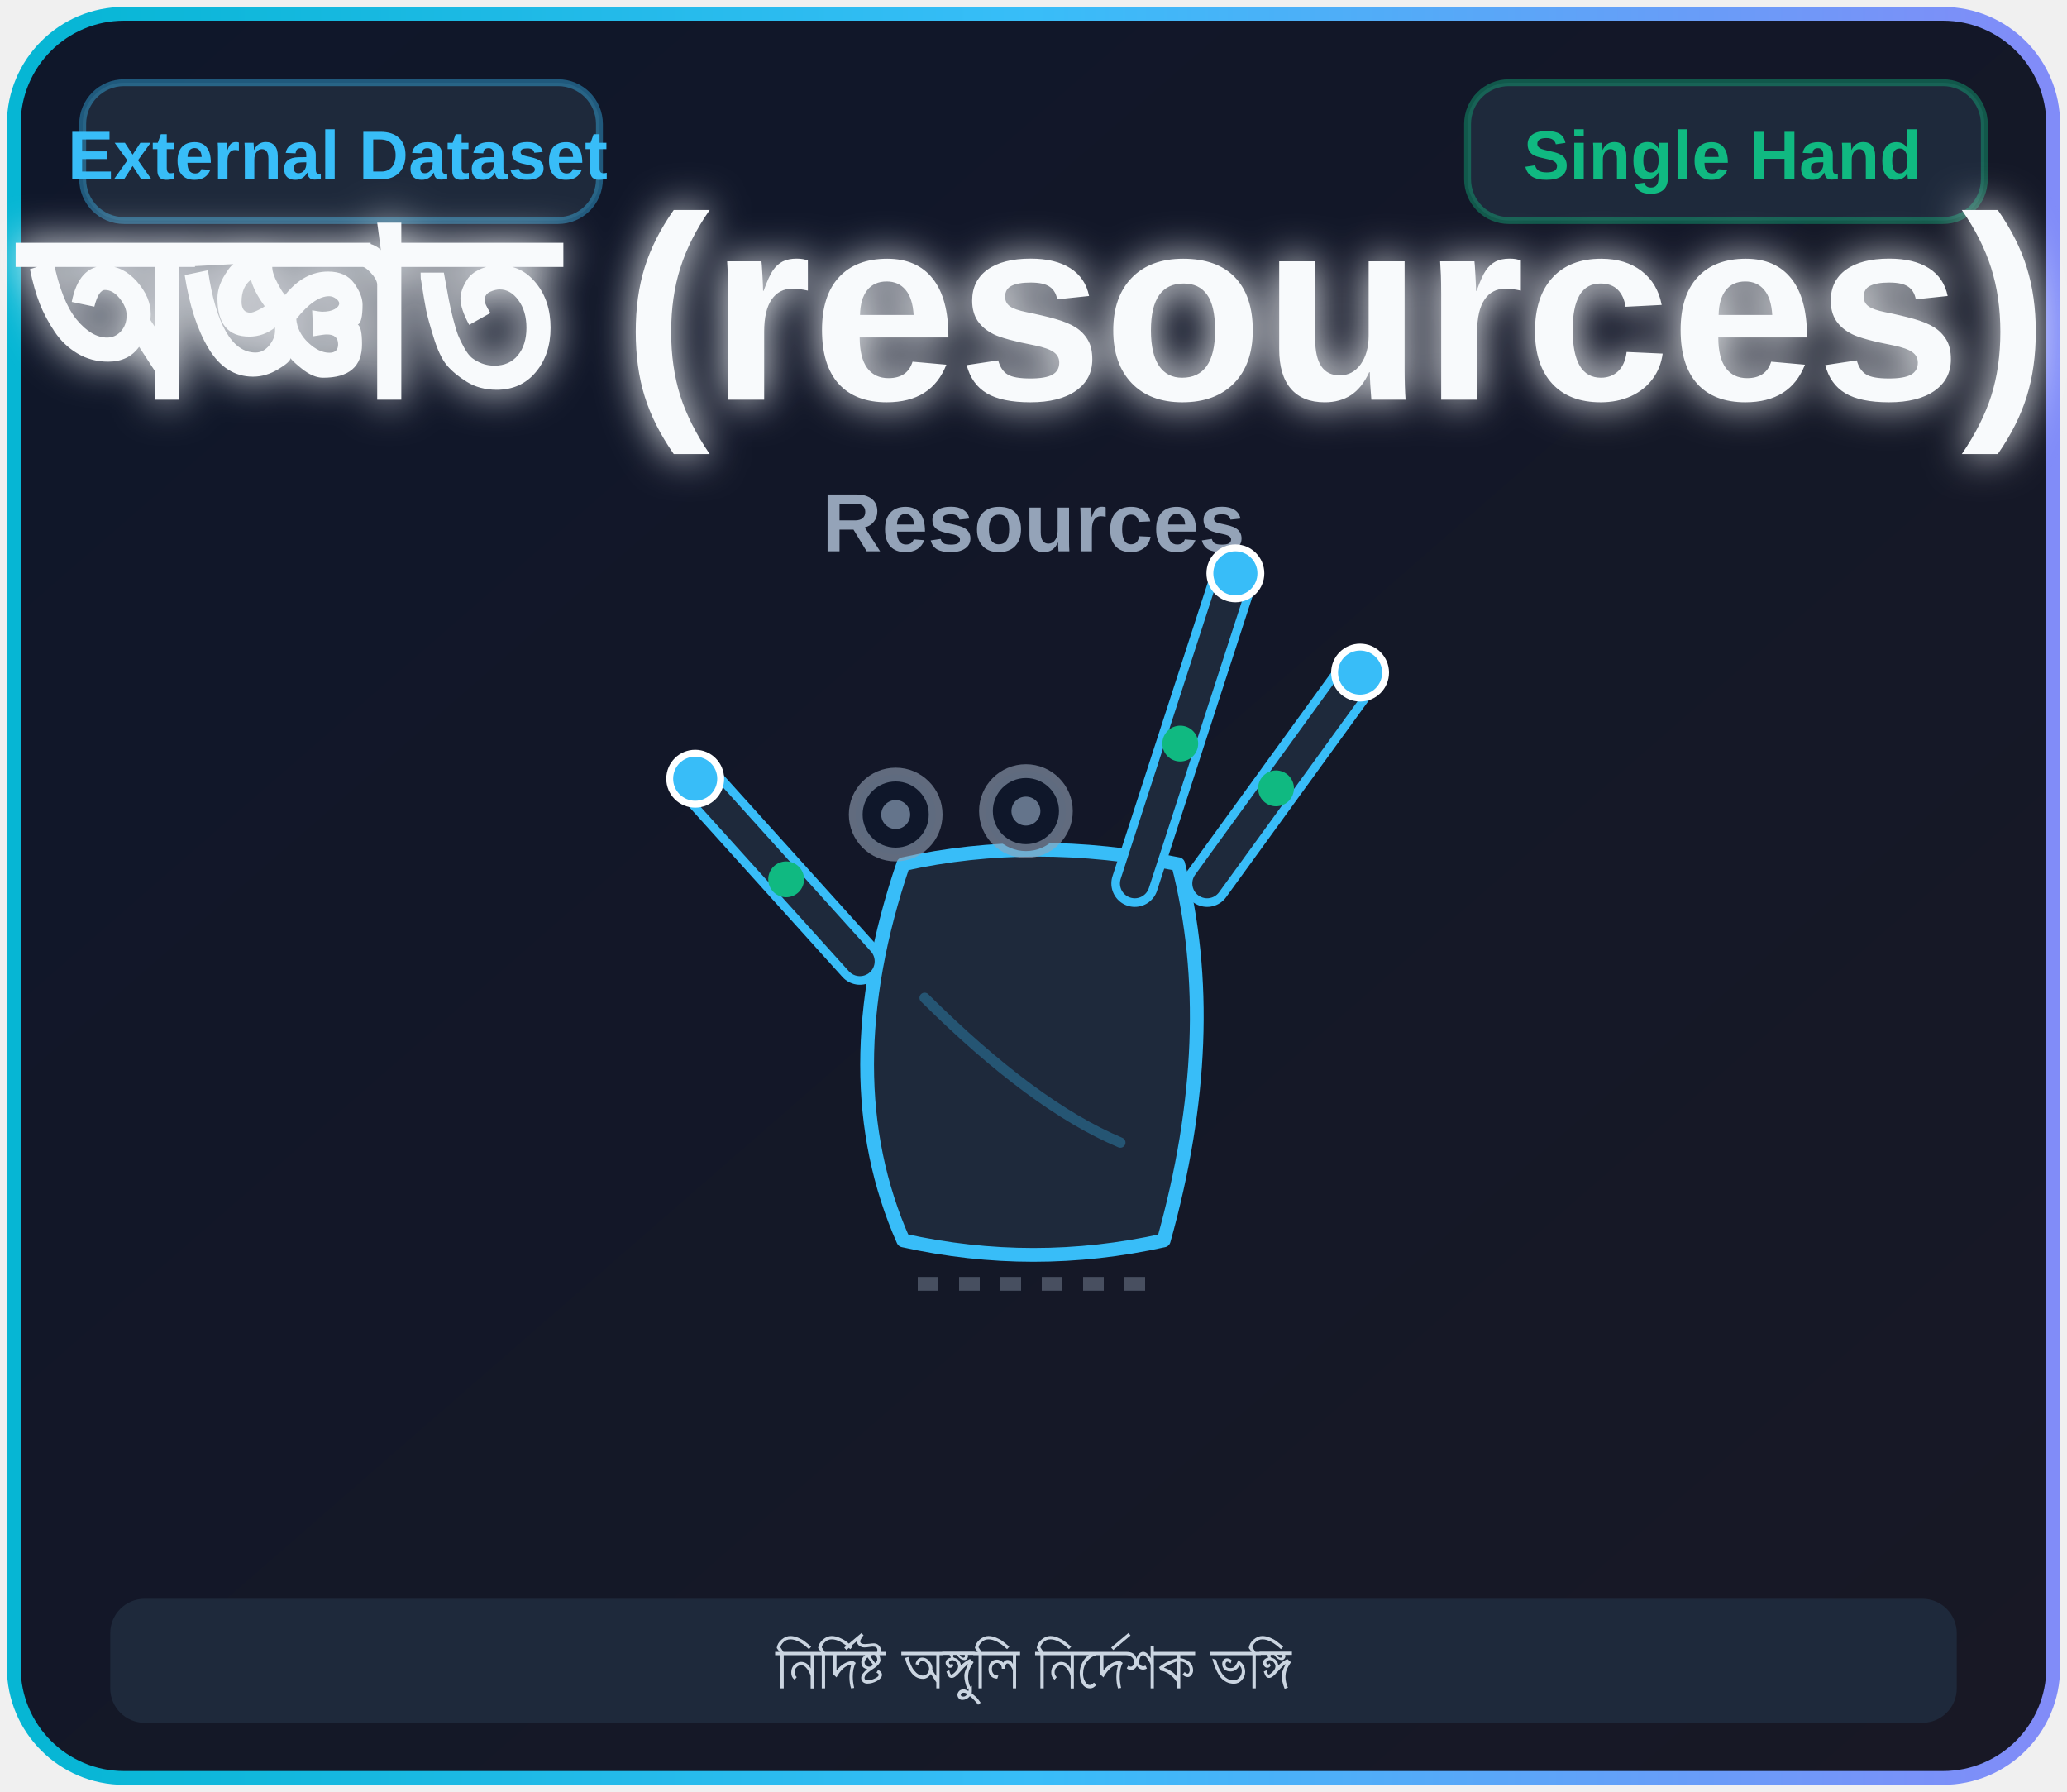
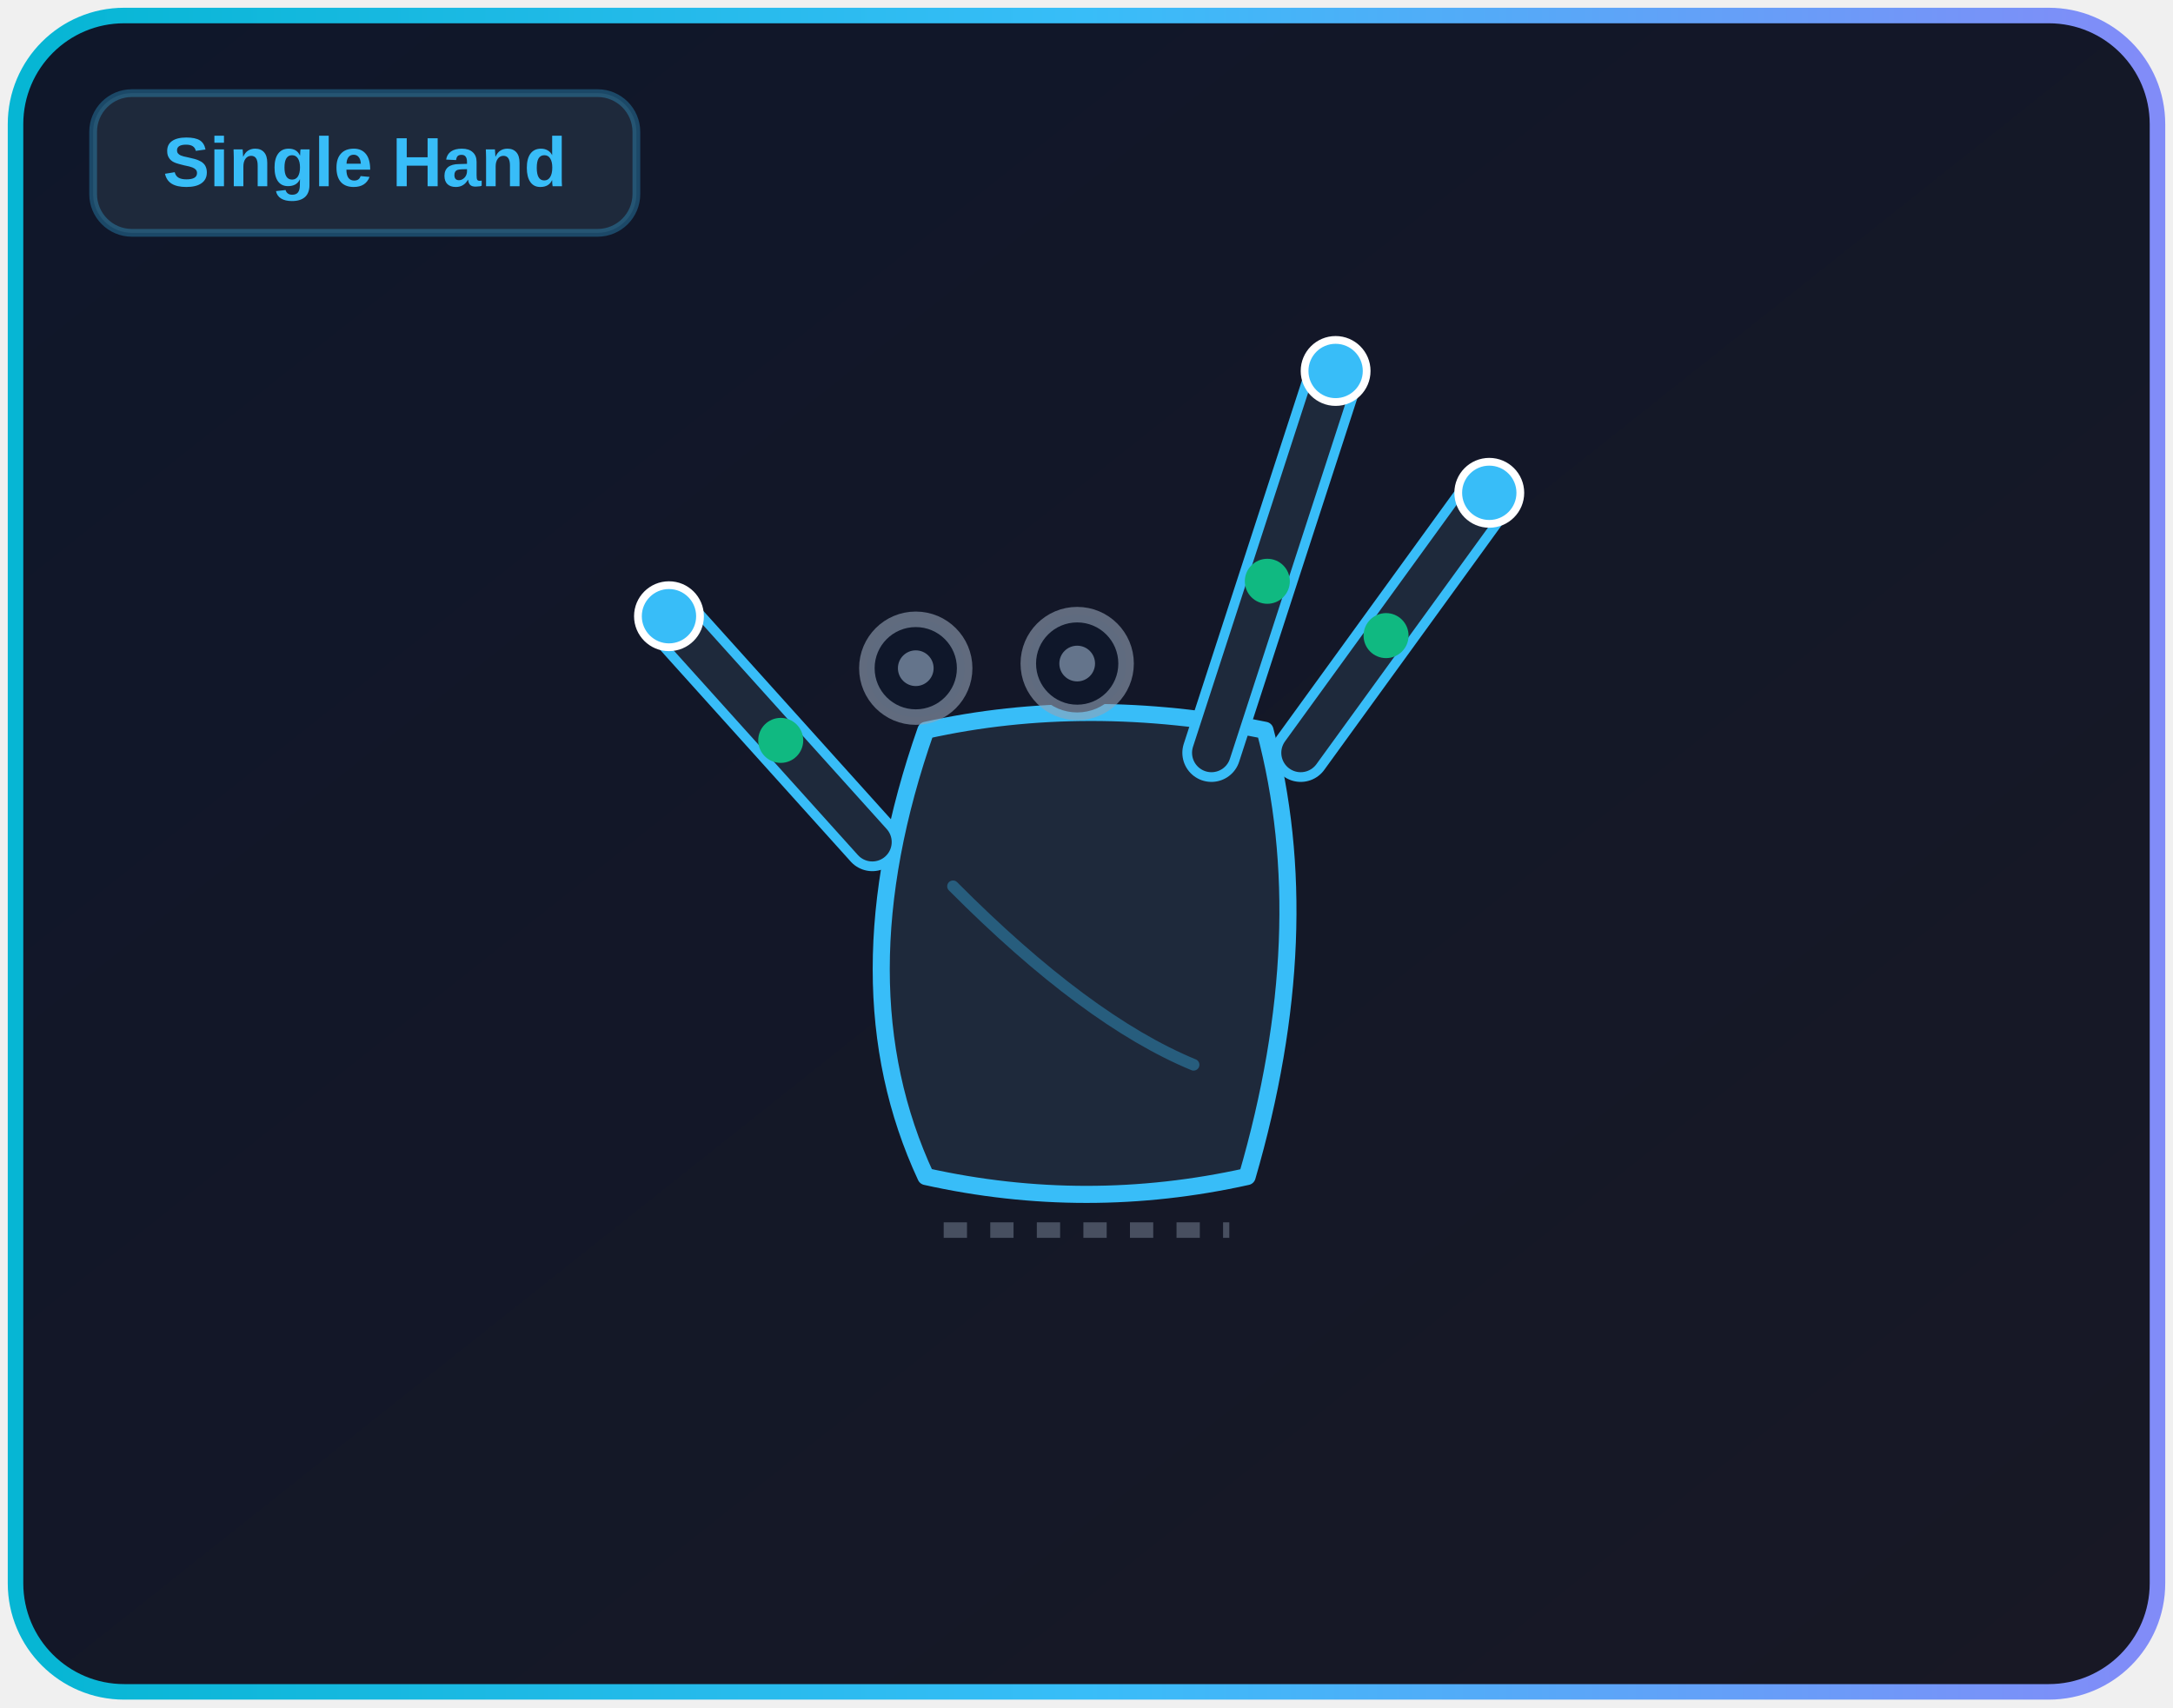
- <svg xmlns="http://www.w3.org/2000/svg" viewBox="0 0 300 260" width="300" height="260">
+ <svg xmlns="http://www.w3.org/2000/svg" viewBox="0 0 280 220" width="280" height="220">
  <defs>
    <linearGradient id="cardBg" x1="0%" y1="0%" x2="100%" y2="100%">
      <stop offset="0%" stop-color="#0F172A" />
      <stop offset="100%" stop-color="#181825" />
    </linearGradient>
    <linearGradient id="borderGlow" x1="0%" y1="0%" x2="100%" y2="0%">
      <stop offset="0%" stop-color="#06B6D4" />
      <stop offset="50%" stop-color="#38BDF8" />
      <stop offset="100%" stop-color="#818CF8" />
    </linearGradient>
-     <filter id="glow" x="-20%" y="-20%" width="140%" height="140%">
-       <feGaussianBlur stdDeviation="3" result="blur" />
-       <feComposite in="SourceGraphic" in2="blur" operator="over" />
-     </filter>
  </defs>
-   <rect width="296" height="256" x="2" y="2" rx="16" fill="url(#cardBg)" stroke="url(#borderGlow)" stroke-width="2" />
-   <rect x="12" y="12" width="75" height="20" rx="6" fill="#1E293B" stroke="rgba(56, 189, 248, 0.4)" stroke-width="1" />
-   <text x="49" y="26" fill="#38BDF8" font-family="'Segoe UI', Arial, sans-serif" font-size="10" font-weight="bold" text-anchor="middle">External Dataset</text>
-   <rect x="213" y="12" width="75" height="20" rx="6" fill="#1E293B" stroke="rgba(16, 185, 129, 0.4)" stroke-width="1" />
-   <text x="250" y="26" fill="#10B981" font-family="'Segoe UI', Arial, sans-serif" font-size="10" font-weight="bold" text-anchor="middle">Single Hand</text>
-   <text x="150" y="58" fill="#F8FAFC" font-family="'SolaimanLipi', 'Segoe UI', Arial, sans-serif" font-size="38" font-weight="900" text-anchor="middle" filter="url(#glow)">অজ্ঞাত (resources)</text>
-   <text x="150" y="80" fill="#94A3B8" font-family="'Segoe UI', Arial, sans-serif" font-size="12" font-weight="600" text-anchor="middle">Resources</text>
+   <rect width="276" height="216" x="2" y="2" rx="14" fill="url(#cardBg)" stroke="url(#borderGlow)" stroke-width="2" />
+   <rect x="12" y="12" width="70" height="18" rx="5" fill="#1E293B" stroke="rgba(56, 189, 248, 0.3)" stroke-width="1" />
+   <text x="47" y="24" fill="#38BDF8" font-family="'Segoe UI', Arial, sans-serif" font-size="9" font-weight="bold" text-anchor="middle">Single Hand</text>
  <g id="hand_anatomy">
-     <path d="M 131.1,180.0 Q 150.0,184.2 168.9,180.0 Q 177.3,150.0 171.0,125.4 Q 150.0,121.2 131.1,125.4 Q 120.6,156.3 131.1,180.0 Z" fill="#1E293B" stroke="#38BDF8" stroke-width="2" stroke-linejoin="round" />
-     <path d="M 134.2,144.8 Q 150.0,160.5 162.6,165.8" fill="none" stroke="rgba(56, 189, 248, 0.3)" stroke-width="1.5" stroke-linecap="round" />
-     <line x1="133.2" y1="186.3" x2="166.8" y2="186.3" stroke="rgba(148, 163, 184, 0.4)" stroke-width="2" stroke-dasharray="3,3" />
-     <line x1="124.8" y1="139.5" x2="100.9" y2="113.0" stroke="#38BDF8" stroke-width="6.8" stroke-linecap="round" />
-     <line x1="124.8" y1="139.5" x2="100.9" y2="113.0" stroke="#1E293B" stroke-width="4.3" stroke-linecap="round" />
-     <circle cx="114.1" cy="127.6" r="2.6" fill="#10B981" />
-     <circle cx="100.9" cy="113.0" r="3.7" fill="#38BDF8" stroke="#FFFFFF" stroke-width="1" />
-     <circle cx="130.0" cy="118.2" r="5.8" fill="#0F172A" stroke="rgba(148, 163, 184, 0.6)" stroke-width="2" />
-     <circle cx="130.0" cy="118.2" r="2.1" fill="#64748B" />
-     <circle cx="148.9" cy="117.7" r="5.8" fill="#0F172A" stroke="rgba(148, 163, 184, 0.6)" stroke-width="2" />
-     <circle cx="148.9" cy="117.7" r="2.1" fill="#64748B" />
-     <line x1="164.7" y1="128.2" x2="179.3" y2="83.2" stroke="#38BDF8" stroke-width="6.8" stroke-linecap="round" />
-     <line x1="164.7" y1="128.2" x2="179.3" y2="83.2" stroke="#1E293B" stroke-width="4.3" stroke-linecap="round" />
-     <circle cx="171.3" cy="107.9" r="2.6" fill="#10B981" />
-     <circle cx="179.3" cy="83.2" r="3.7" fill="#38BDF8" stroke="#FFFFFF" stroke-width="1" />
-     <line x1="175.2" y1="128.2" x2="197.4" y2="97.6" stroke="#38BDF8" stroke-width="6.8" stroke-linecap="round" />
-     <line x1="175.2" y1="128.2" x2="197.4" y2="97.6" stroke="#1E293B" stroke-width="4.3" stroke-linecap="round" />
-     <circle cx="185.2" cy="114.4" r="2.6" fill="#10B981" />
-     <circle cx="197.4" cy="97.6" r="3.7" fill="#38BDF8" stroke="#FFFFFF" stroke-width="1" />
+     <path d="M 119.3,151.6 Q 140.0,156.2 160.7,151.6 Q 169.9,120.0 163.0,94.1 Q 140.0,89.5 119.3,94.1 Q 107.8,126.9 119.3,151.6 Z" fill="#1E293B" stroke="#38BDF8" stroke-width="2.2" stroke-linejoin="round" />
+     <path d="M 122.8,114.2 Q 140.0,131.5 153.8,137.2" fill="none" stroke="rgba(56, 189, 248, 0.35)" stroke-width="1.5" stroke-linecap="round" />
+     <line x1="121.6" y1="158.5" x2="158.4" y2="158.5" stroke="rgba(148, 163, 184, 0.4)" stroke-width="2" stroke-dasharray="3,3" />
+     <line x1="112.4" y1="108.5" x2="86.2" y2="79.4" stroke="#38BDF8" stroke-width="7.5" stroke-linecap="round" />
+     <line x1="112.4" y1="108.5" x2="86.2" y2="79.4" stroke="#1E293B" stroke-width="5.0" stroke-linecap="round" />
+     <circle cx="100.6" cy="95.4" r="2.9" fill="#10B981" />
+     <circle cx="86.2" cy="79.4" r="4.0" fill="#38BDF8" stroke="#FFFFFF" stroke-width="1" />
+     <circle cx="118.0" cy="86.1" r="6.3" fill="#0F172A" stroke="rgba(148, 163, 184, 0.6)" stroke-width="2" />
+     <circle cx="118.0" cy="86.1" r="2.3" fill="#64748B" />
+     <circle cx="138.8" cy="85.5" r="6.3" fill="#0F172A" stroke="rgba(148, 163, 184, 0.6)" stroke-width="2" />
+     <circle cx="138.8" cy="85.5" r="2.3" fill="#64748B" />
+     <line x1="156.1" y1="97.0" x2="172.1" y2="47.8" stroke="#38BDF8" stroke-width="7.5" stroke-linecap="round" />
+     <line x1="156.1" y1="97.0" x2="172.1" y2="47.8" stroke="#1E293B" stroke-width="5.0" stroke-linecap="round" />
+     <circle cx="163.3" cy="74.9" r="2.9" fill="#10B981" />
+     <circle cx="172.1" cy="47.8" r="4.0" fill="#38BDF8" stroke="#FFFFFF" stroke-width="1" />
+     <line x1="167.6" y1="97.0" x2="191.9" y2="63.5" stroke="#38BDF8" stroke-width="7.5" stroke-linecap="round" />
+     <line x1="167.6" y1="97.0" x2="191.9" y2="63.5" stroke="#1E293B" stroke-width="5.0" stroke-linecap="round" />
+     <circle cx="178.6" cy="81.9" r="2.9" fill="#10B981" />
+     <circle cx="191.9" cy="63.5" r="4.0" fill="#38BDF8" stroke="#FFFFFF" stroke-width="1" />
  </g>
-   <rect x="16" y="232" width="268" height="18" rx="5" fill="#1E293B" />
-   <text x="150" y="245" fill="#CBD5E1" font-family="'Segoe UI', Arial, sans-serif" font-size="9.5" font-weight="500" text-anchor="middle">নির্দিষ্ট অঙ্গুলি নির্দেশক ভঙ্গি</text>
</svg>
